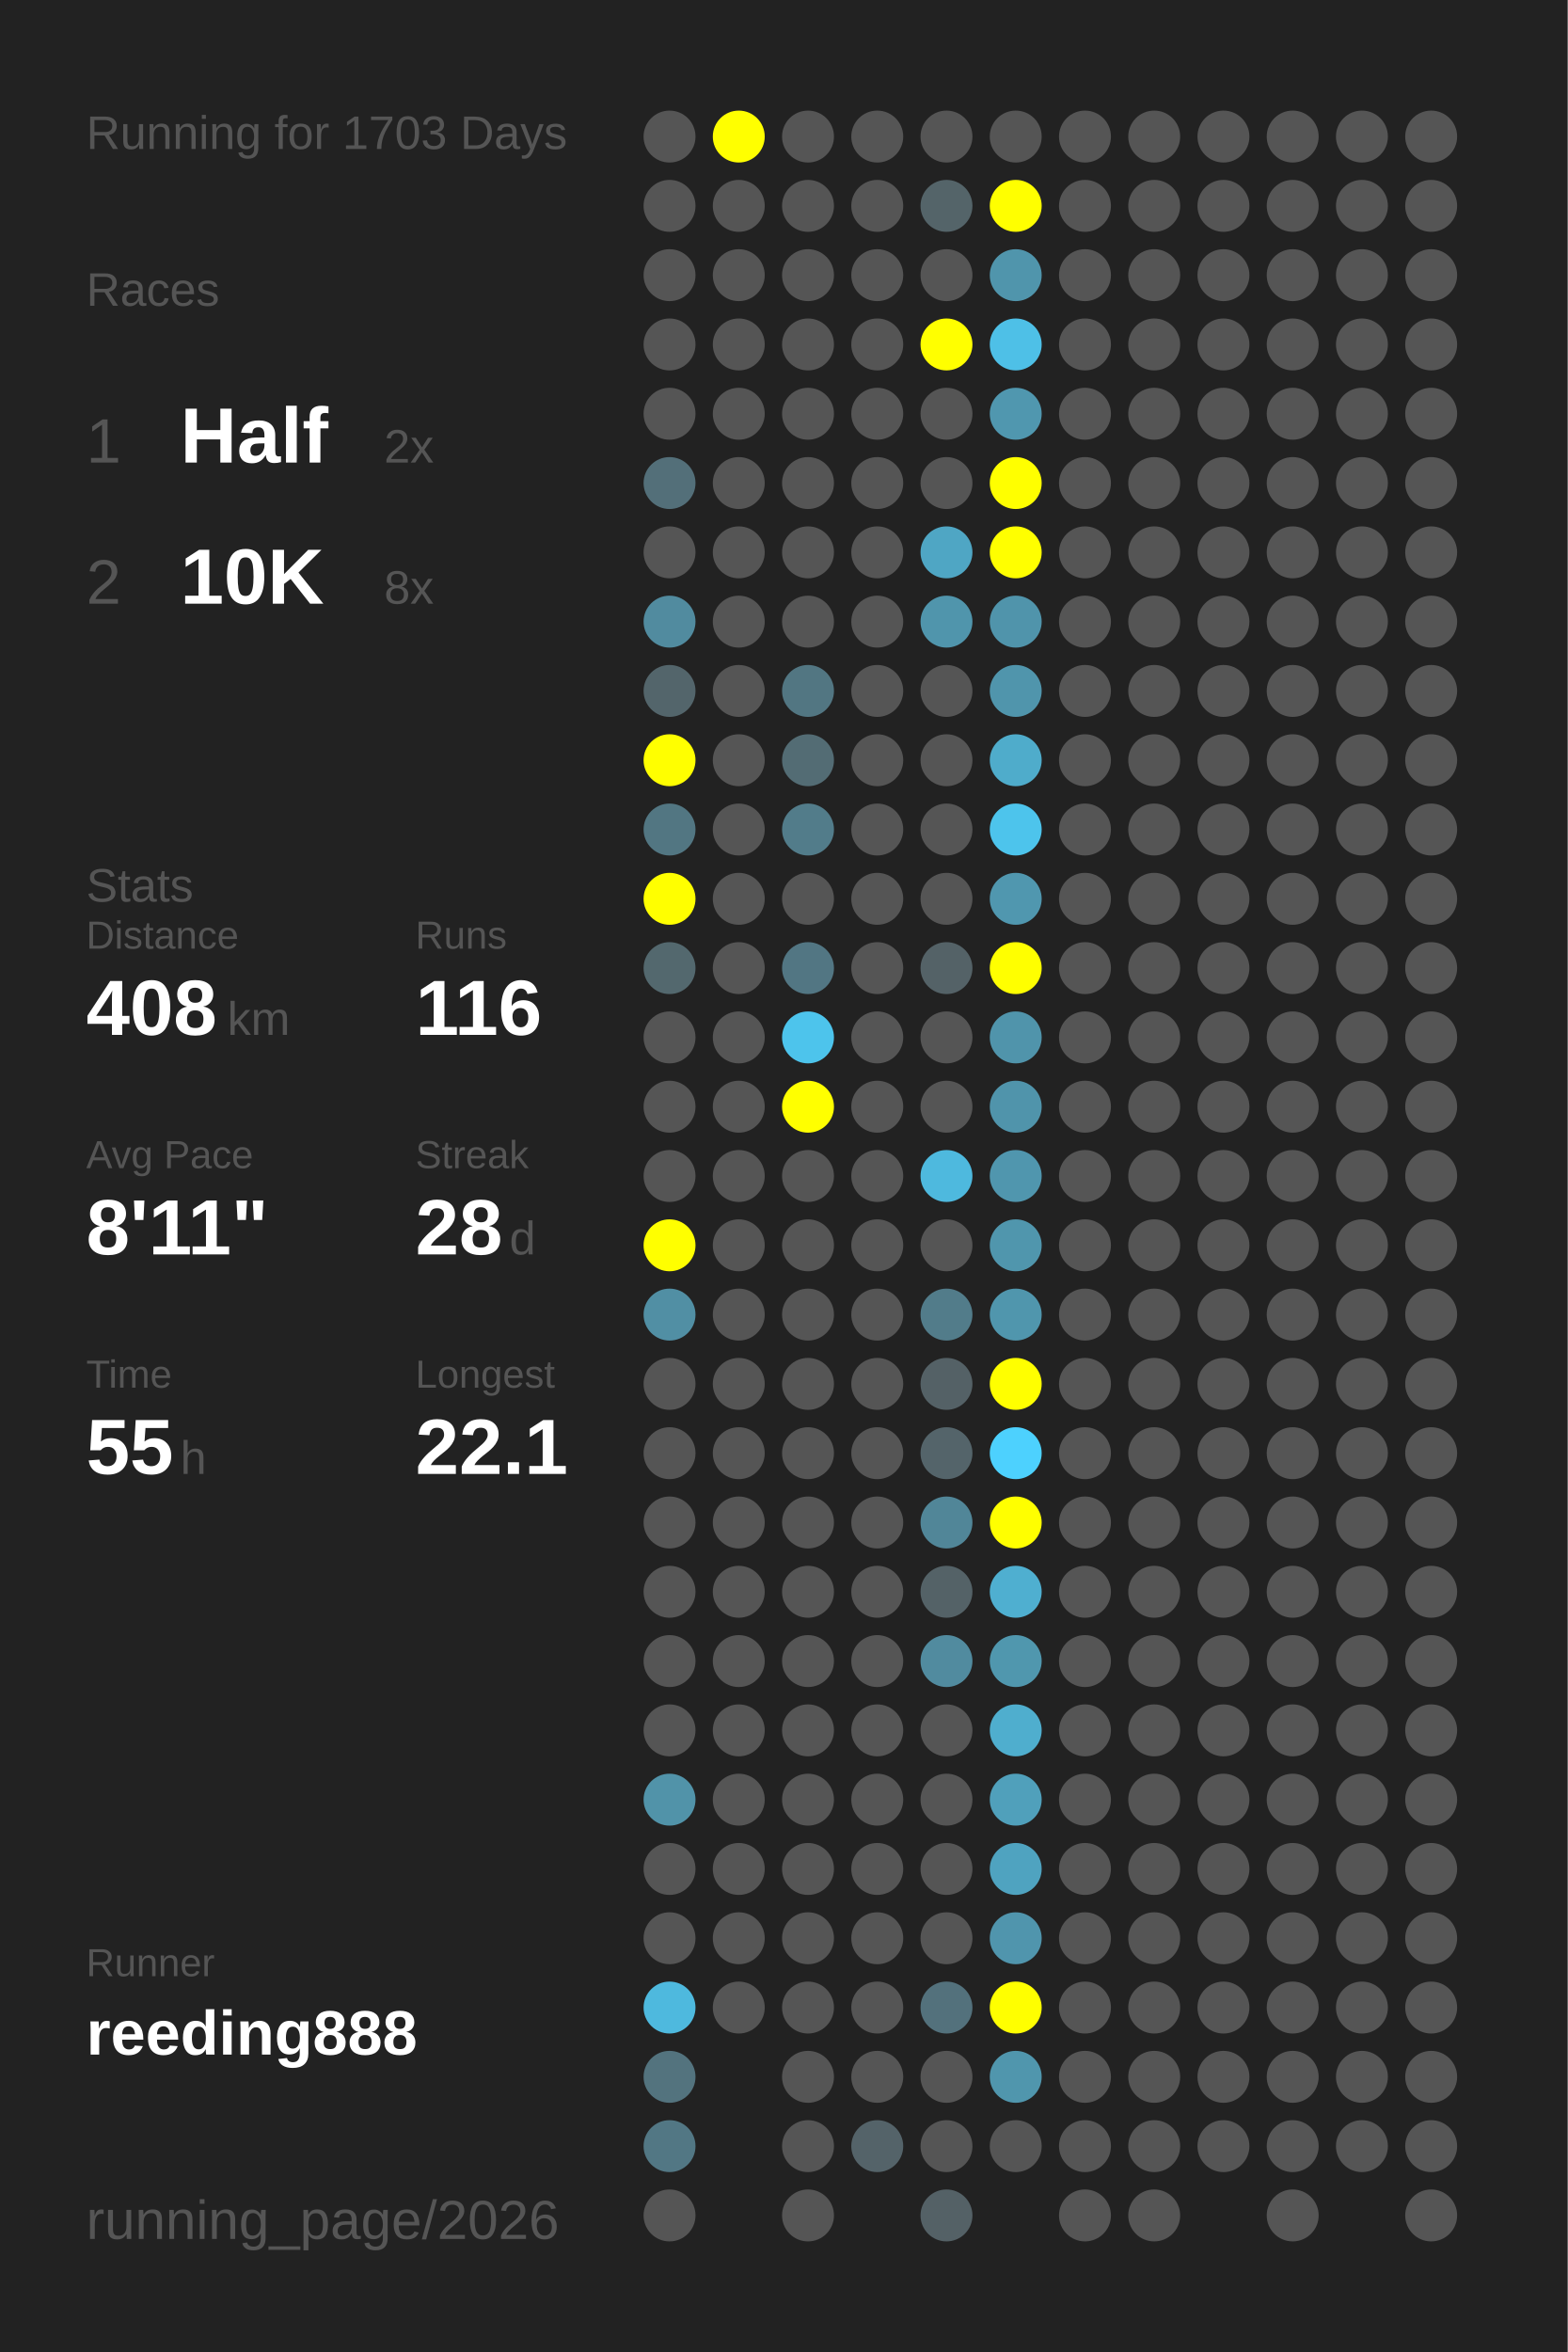
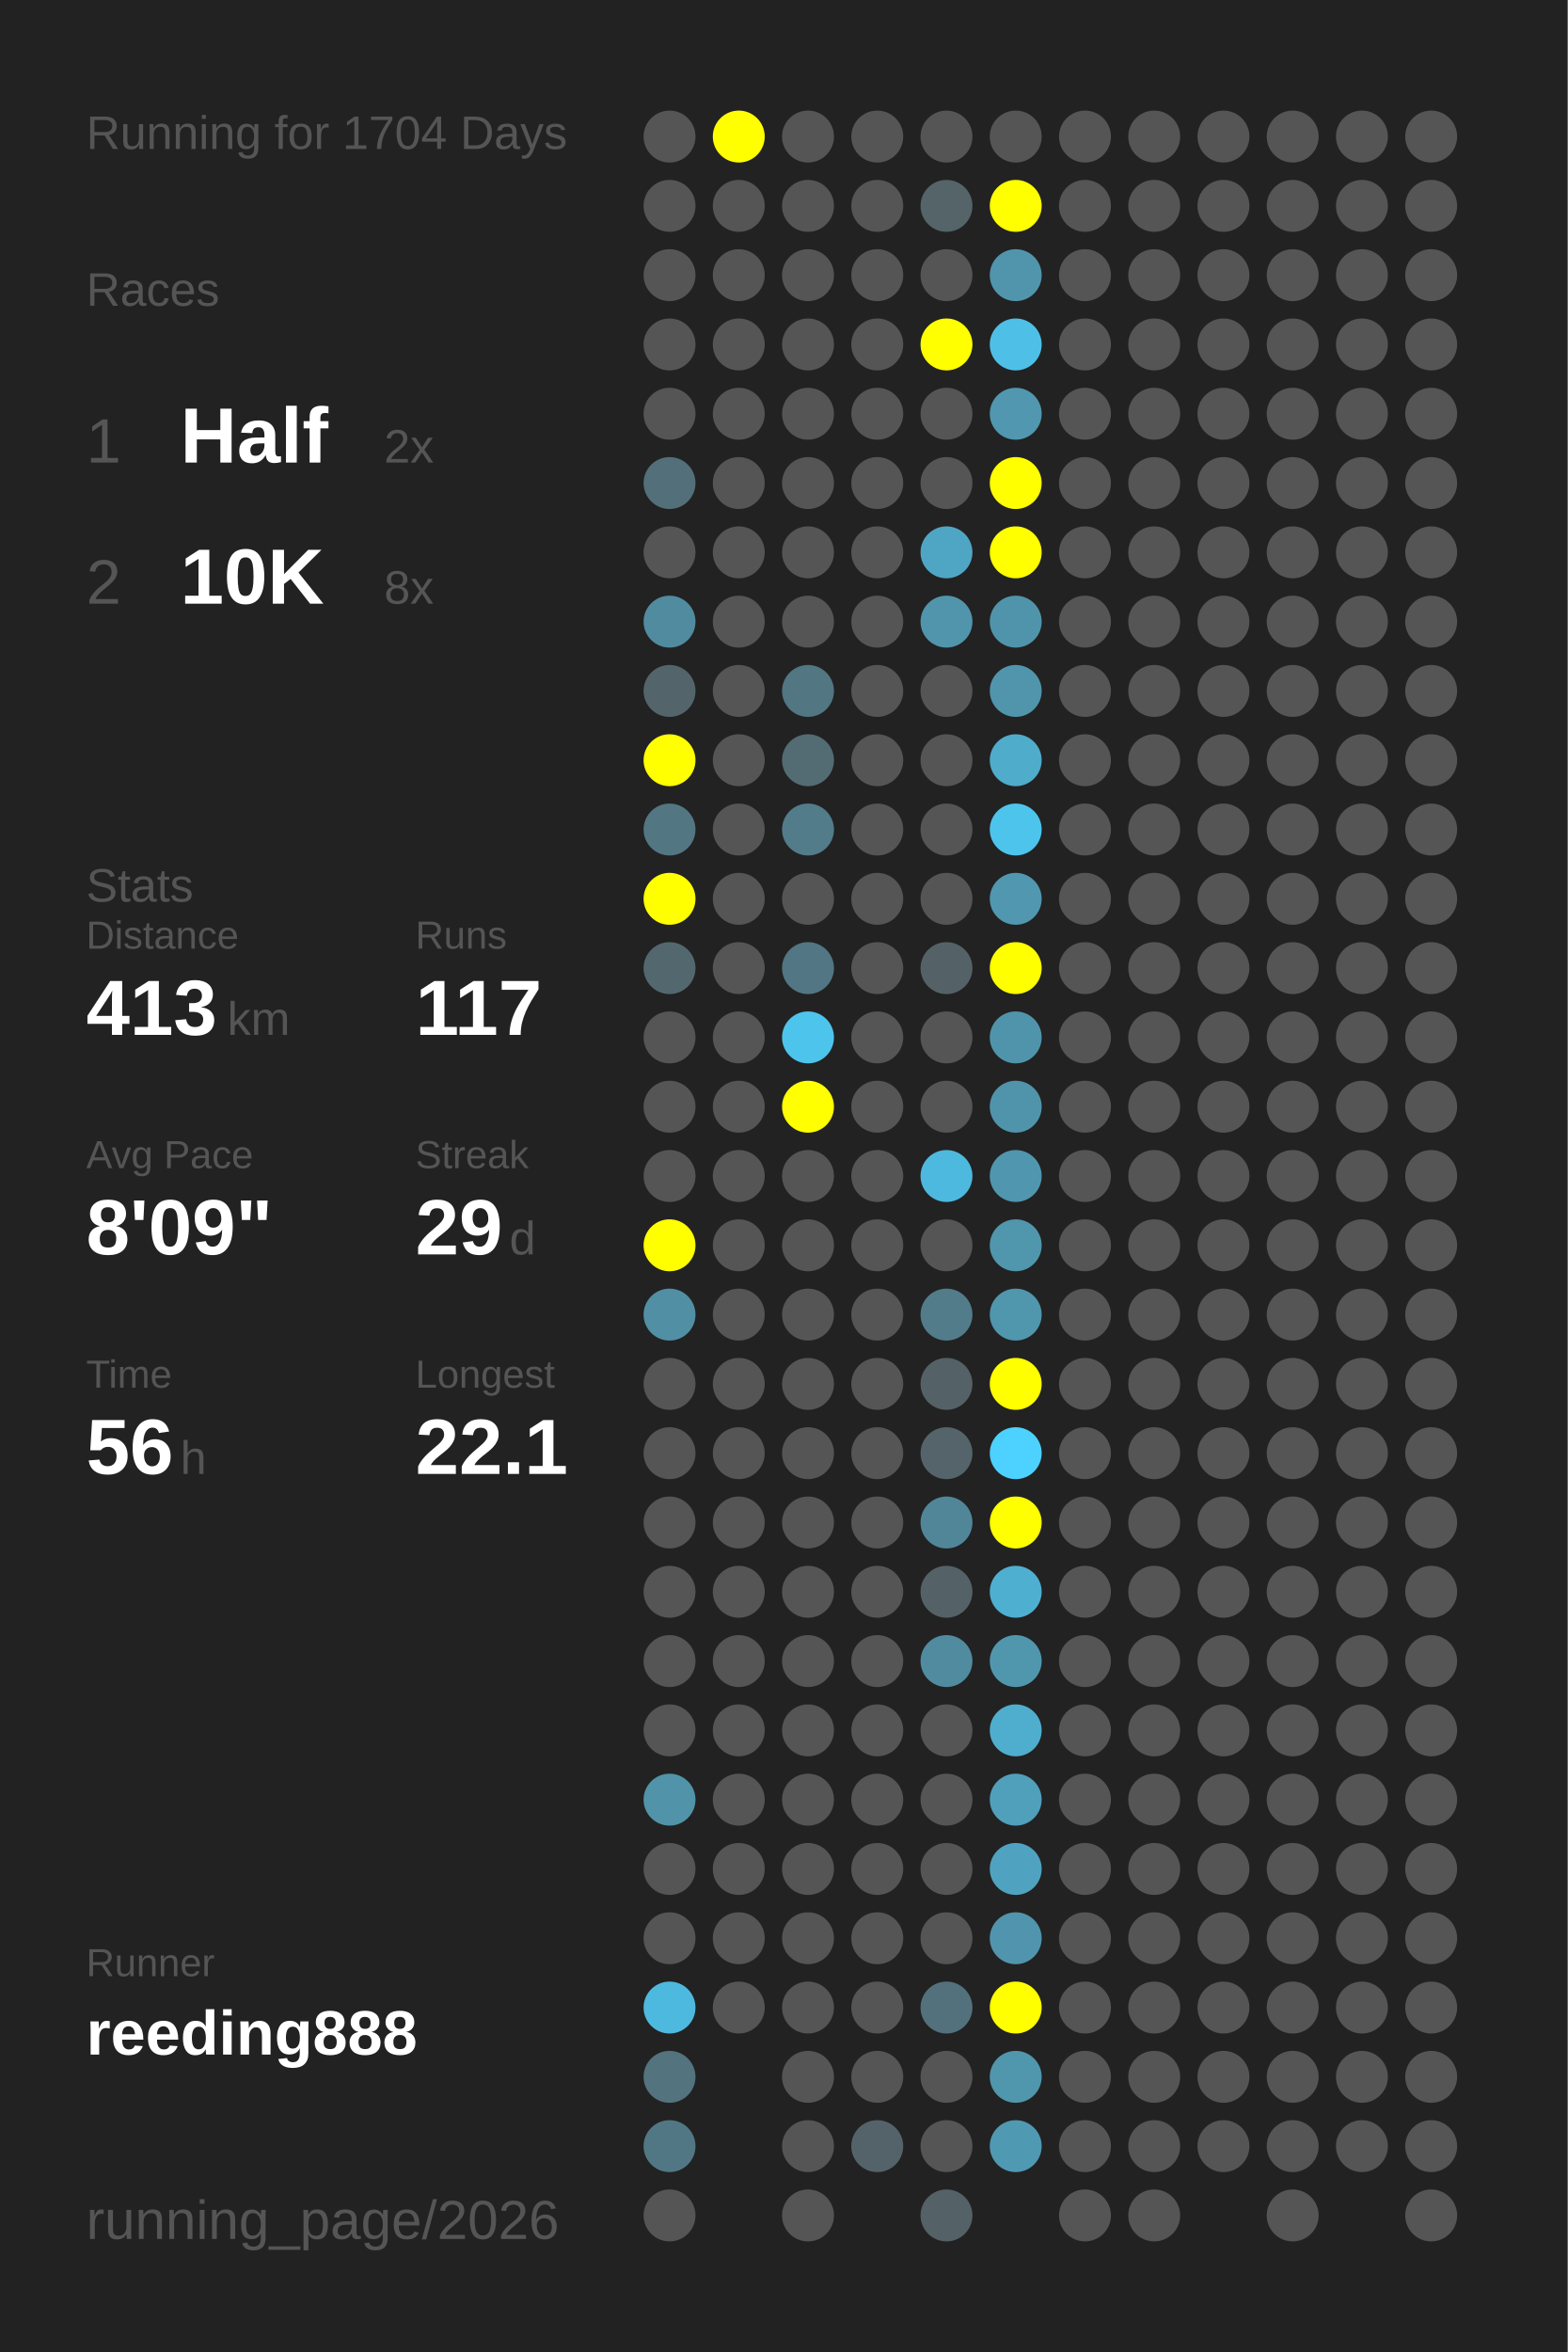
<svg xmlns="http://www.w3.org/2000/svg" baseProfile="full" height="300mm" version="1.1" viewBox="0,0,200,300" width="200mm">
  <defs />
  <rect fill="#222222" height="300" width="200" x="0" y="0" />
-   <text fill="#555555" style="font-size:6px; font-family:Arial;" x="11" y="19">Running for 1703 Days</text>
+   <text fill="#555555" style="font-size:6px; font-family:Arial;" x="11" y="19">Running for 1704 Days</text>
  <text fill="#555555" style="font-size:6px; font-family:Arial;" x="11" y="39">Races</text>
  <text fill="#555555" style="font-size:8px; font-family:Arial;" x="11" y="59">1</text>
  <text fill="#FFFFFF" style="font-size:10px; font-family:Arial; font-weight:bold;" x="23" y="59">Half</text>
  <text fill="#555555" style="font-size:6px; font-family:Arial;" x="49" y="59">2x</text>
  <text fill="#555555" style="font-size:8px; font-family:Arial;" x="11" y="77">2</text>
  <text fill="#FFFFFF" style="font-size:10px; font-family:Arial; font-weight:bold;" x="23" y="77">10K</text>
  <text fill="#555555" style="font-size:6px; font-family:Arial;" x="49" y="77">8x</text>
  <text fill="#555555" style="font-size:6px; font-family:Arial;" x="11" y="115">Stats</text>
  <text fill="#555555" style="font-size:5px; font-family:Arial;" x="11" y="121">Distance</text>
-   <text fill="#FFFFFF" style="font-size:10px; font-family:Arial; font-weight:bold;" x="11" y="132">408</text>
+   <text fill="#FFFFFF" style="font-size:10px; font-family:Arial; font-weight:bold;" x="11" y="132">413</text>
  <text fill="#555555" style="font-size:6px; font-family:Arial;" x="29" y="132">km</text>
  <text fill="#555555" style="font-size:5px; font-family:Arial;" x="53" y="121">Runs</text>
-   <text fill="#FFFFFF" style="font-size:10px; font-family:Arial; font-weight:bold;" x="53" y="132">116</text>
+   <text fill="#FFFFFF" style="font-size:10px; font-family:Arial; font-weight:bold;" x="53" y="132">117</text>
  <text fill="#555555" style="font-size:5px; font-family:Arial;" x="11" y="149">Avg Pace</text>
-   <text fill="#FFFFFF" style="font-size:10px; font-family:Arial; font-weight:bold;" x="11" y="160">8'11"</text>
+   <text fill="#FFFFFF" style="font-size:10px; font-family:Arial; font-weight:bold;" x="11" y="160">8'09"</text>
  <text fill="#555555" style="font-size:5px; font-family:Arial;" x="53" y="149">Streak</text>
-   <text fill="#FFFFFF" style="font-size:10px; font-family:Arial; font-weight:bold;" x="53" y="160">28</text>
+   <text fill="#FFFFFF" style="font-size:10px; font-family:Arial; font-weight:bold;" x="53" y="160">29</text>
  <text fill="#555555" style="font-size:6px; font-family:Arial;" x="65" y="160">d</text>
  <text fill="#555555" style="font-size:5px; font-family:Arial;" x="11" y="177">Time</text>
-   <text fill="#FFFFFF" style="font-size:10px; font-family:Arial; font-weight:bold;" x="11" y="188">55</text>
+   <text fill="#FFFFFF" style="font-size:10px; font-family:Arial; font-weight:bold;" x="11" y="188">56</text>
  <text fill="#555555" style="font-size:6px; font-family:Arial;" x="23" y="188">h</text>
  <text fill="#555555" style="font-size:5px; font-family:Arial;" x="53" y="177">Longest</text>
  <text fill="#FFFFFF" style="font-size:10px; font-family:Arial; font-weight:bold;" x="53" y="188">22.1</text>
  <text fill="#555555" style="font-size:5px; font-family:Arial;" x="11" y="252.065">Runner</text>
  <text fill="#FFFFFF" style="font-size:8px; font-family:Arial; font-weight:bold;" x="11" y="262.065">reeding888</text>
  <text fill="#555555" style="font-size:7px; font-family:Arial;" x="11" y="285.581">running_page/2026</text>
  <circle cx="85.417" cy="17.419" fill="#555555" r="3.312" />
  <circle cx="85.417" cy="26.258" fill="#555555" r="3.312" />
  <circle cx="85.417" cy="35.097" fill="#555555" r="3.312" />
  <circle cx="85.417" cy="43.935" fill="#555555" r="3.312" />
  <circle cx="85.417" cy="52.774" fill="#555555" r="3.312" />
  <circle cx="85.417" cy="61.613" fill="#536f79" r="3.312" />
  <circle cx="85.417" cy="70.452" fill="#555555" r="3.312" />
  <circle cx="85.417" cy="79.29" fill="#518b9f" r="3.312" />
  <circle cx="85.417" cy="88.129" fill="#53656b" r="3.312" />
  <circle cx="85.417" cy="96.968" fill="#FFFF00" r="3.312" />
  <circle cx="85.417" cy="105.806" fill="#527682" r="3.312" />
  <circle cx="85.417" cy="114.645" fill="#FFFF00" r="3.312" />
  <circle cx="85.417" cy="123.484" fill="#53686e" r="3.312" />
  <circle cx="85.417" cy="132.323" fill="#555555" r="3.312" />
  <circle cx="85.417" cy="141.161" fill="#555555" r="3.312" />
  <circle cx="85.417" cy="150" fill="#555555" r="3.312" />
  <circle cx="85.417" cy="158.839" fill="#FFFF00" r="3.312" />
  <circle cx="85.417" cy="167.677" fill="#518fa4" r="3.312" />
  <circle cx="85.417" cy="176.516" fill="#555555" r="3.312" />
  <circle cx="85.417" cy="185.355" fill="#555555" r="3.312" />
  <circle cx="85.417" cy="194.194" fill="#555555" r="3.312" />
  <circle cx="85.417" cy="203.032" fill="#555555" r="3.312" />
  <circle cx="85.417" cy="211.871" fill="#555555" r="3.312" />
  <circle cx="85.417" cy="220.71" fill="#555555" r="3.312" />
  <circle cx="85.417" cy="229.548" fill="#5193a9" r="3.312" />
  <circle cx="85.417" cy="238.387" fill="#555555" r="3.312" />
  <circle cx="85.417" cy="247.226" fill="#555555" r="3.312" />
  <circle cx="85.417" cy="256.065" fill="#4eb9de" r="3.312" />
  <circle cx="85.417" cy="264.903" fill="#53737e" r="3.312" />
  <circle cx="85.417" cy="273.742" fill="#527784" r="3.312" />
  <circle cx="85.417" cy="282.581" fill="#555555" r="3.312" />
  <circle cx="94.25" cy="17.419" fill="#FFFF00" r="3.312" />
  <circle cx="94.25" cy="26.258" fill="#555555" r="3.312" />
  <circle cx="94.25" cy="35.097" fill="#555555" r="3.312" />
  <circle cx="94.25" cy="43.935" fill="#555555" r="3.312" />
  <circle cx="94.25" cy="52.774" fill="#555555" r="3.312" />
  <circle cx="94.25" cy="61.613" fill="#555555" r="3.312" />
  <circle cx="94.25" cy="70.452" fill="#555555" r="3.312" />
  <circle cx="94.25" cy="79.29" fill="#555555" r="3.312" />
  <circle cx="94.25" cy="88.129" fill="#555555" r="3.312" />
  <circle cx="94.25" cy="96.968" fill="#555555" r="3.312" />
  <circle cx="94.25" cy="105.806" fill="#555555" r="3.312" />
  <circle cx="94.25" cy="114.645" fill="#555555" r="3.312" />
  <circle cx="94.25" cy="123.484" fill="#555555" r="3.312" />
  <circle cx="94.25" cy="132.323" fill="#555555" r="3.312" />
  <circle cx="94.25" cy="141.161" fill="#555555" r="3.312" />
  <circle cx="94.25" cy="150" fill="#555555" r="3.312" />
  <circle cx="94.25" cy="158.839" fill="#555555" r="3.312" />
  <circle cx="94.25" cy="167.677" fill="#555555" r="3.312" />
  <circle cx="94.25" cy="176.516" fill="#555555" r="3.312" />
  <circle cx="94.25" cy="185.355" fill="#555555" r="3.312" />
  <circle cx="94.25" cy="194.194" fill="#555555" r="3.312" />
  <circle cx="94.25" cy="203.032" fill="#555555" r="3.312" />
  <circle cx="94.25" cy="211.871" fill="#555555" r="3.312" />
  <circle cx="94.25" cy="220.71" fill="#555555" r="3.312" />
  <circle cx="94.25" cy="229.548" fill="#555555" r="3.312" />
  <circle cx="94.25" cy="238.387" fill="#555555" r="3.312" />
  <circle cx="94.25" cy="247.226" fill="#555555" r="3.312" />
  <circle cx="94.25" cy="256.065" fill="#555555" r="3.312" />
  <circle cx="103.083" cy="17.419" fill="#555555" r="3.312" />
  <circle cx="103.083" cy="26.258" fill="#555555" r="3.312" />
  <circle cx="103.083" cy="35.097" fill="#555555" r="3.312" />
  <circle cx="103.083" cy="43.935" fill="#555555" r="3.312" />
  <circle cx="103.083" cy="52.774" fill="#555555" r="3.312" />
  <circle cx="103.083" cy="61.613" fill="#555555" r="3.312" />
  <circle cx="103.083" cy="70.452" fill="#555555" r="3.312" />
  <circle cx="103.083" cy="79.29" fill="#555555" r="3.312" />
  <circle cx="103.083" cy="88.129" fill="#527682" r="3.312" />
  <circle cx="103.083" cy="96.968" fill="#536c74" r="3.312" />
  <circle cx="103.083" cy="105.806" fill="#527c8a" r="3.312" />
  <circle cx="103.083" cy="114.645" fill="#555555" r="3.312" />
  <circle cx="103.083" cy="123.484" fill="#527683" r="3.312" />
  <circle cx="103.083" cy="132.323" fill="#4dc4ec" r="3.312" />
  <circle cx="103.083" cy="141.161" fill="#FFFF00" r="3.312" />
  <circle cx="103.083" cy="150" fill="#555555" r="3.312" />
  <circle cx="103.083" cy="158.839" fill="#555555" r="3.312" />
  <circle cx="103.083" cy="167.677" fill="#555555" r="3.312" />
  <circle cx="103.083" cy="176.516" fill="#555555" r="3.312" />
  <circle cx="103.083" cy="185.355" fill="#555555" r="3.312" />
  <circle cx="103.083" cy="194.194" fill="#555555" r="3.312" />
  <circle cx="103.083" cy="203.032" fill="#555555" r="3.312" />
  <circle cx="103.083" cy="211.871" fill="#555555" r="3.312" />
  <circle cx="103.083" cy="220.71" fill="#555555" r="3.312" />
  <circle cx="103.083" cy="229.548" fill="#555555" r="3.312" />
  <circle cx="103.083" cy="238.387" fill="#555555" r="3.312" />
  <circle cx="103.083" cy="247.226" fill="#555555" r="3.312" />
  <circle cx="103.083" cy="256.065" fill="#555555" r="3.312" />
  <circle cx="103.083" cy="264.903" fill="#555555" r="3.312" />
  <circle cx="103.083" cy="273.742" fill="#555555" r="3.312" />
  <circle cx="103.083" cy="282.581" fill="#555555" r="3.312" />
  <circle cx="111.917" cy="17.419" fill="#555555" r="3.312" />
  <circle cx="111.917" cy="26.258" fill="#555555" r="3.312" />
  <circle cx="111.917" cy="35.097" fill="#555555" r="3.312" />
  <circle cx="111.917" cy="43.935" fill="#555555" r="3.312" />
  <circle cx="111.917" cy="52.774" fill="#555555" r="3.312" />
  <circle cx="111.917" cy="61.613" fill="#555555" r="3.312" />
  <circle cx="111.917" cy="70.452" fill="#555555" r="3.312" />
  <circle cx="111.917" cy="79.29" fill="#555555" r="3.312" />
  <circle cx="111.917" cy="88.129" fill="#555555" r="3.312" />
  <circle cx="111.917" cy="96.968" fill="#555555" r="3.312" />
  <circle cx="111.917" cy="105.806" fill="#555555" r="3.312" />
  <circle cx="111.917" cy="114.645" fill="#555555" r="3.312" />
  <circle cx="111.917" cy="123.484" fill="#555555" r="3.312" />
  <circle cx="111.917" cy="132.323" fill="#555555" r="3.312" />
  <circle cx="111.917" cy="141.161" fill="#555555" r="3.312" />
  <circle cx="111.917" cy="150" fill="#555555" r="3.312" />
  <circle cx="111.917" cy="158.839" fill="#555555" r="3.312" />
  <circle cx="111.917" cy="167.677" fill="#555555" r="3.312" />
  <circle cx="111.917" cy="176.516" fill="#555555" r="3.312" />
  <circle cx="111.917" cy="185.355" fill="#555555" r="3.312" />
  <circle cx="111.917" cy="194.194" fill="#555555" r="3.312" />
  <circle cx="111.917" cy="203.032" fill="#555555" r="3.312" />
  <circle cx="111.917" cy="211.871" fill="#555555" r="3.312" />
  <circle cx="111.917" cy="220.71" fill="#555555" r="3.312" />
  <circle cx="111.917" cy="229.548" fill="#555555" r="3.312" />
  <circle cx="111.917" cy="238.387" fill="#555555" r="3.312" />
  <circle cx="111.917" cy="247.226" fill="#555555" r="3.312" />
  <circle cx="111.917" cy="256.065" fill="#555555" r="3.312" />
  <circle cx="111.917" cy="264.903" fill="#555555" r="3.312" />
  <circle cx="111.917" cy="273.742" fill="#546369" r="3.312" />
  <circle cx="120.75" cy="17.419" fill="#555555" r="3.312" />
  <circle cx="120.75" cy="26.258" fill="#546469" r="3.312" />
  <circle cx="120.75" cy="35.097" fill="#555555" r="3.312" />
  <circle cx="120.75" cy="43.935" fill="#FFFF00" r="3.312" />
  <circle cx="120.75" cy="52.774" fill="#555555" r="3.312" />
  <circle cx="120.75" cy="61.613" fill="#555555" r="3.312" />
  <circle cx="120.75" cy="70.452" fill="#4fa6c4" r="3.312" />
  <circle cx="120.75" cy="79.29" fill="#5095ac" r="3.312" />
  <circle cx="120.75" cy="88.129" fill="#555555" r="3.312" />
  <circle cx="120.75" cy="96.968" fill="#555555" r="3.312" />
  <circle cx="120.75" cy="105.806" fill="#555555" r="3.312" />
  <circle cx="120.75" cy="114.645" fill="#555555" r="3.312" />
  <circle cx="120.75" cy="123.484" fill="#546267" r="3.312" />
  <circle cx="120.75" cy="132.323" fill="#555555" r="3.312" />
  <circle cx="120.75" cy="141.161" fill="#555555" r="3.312" />
  <circle cx="120.75" cy="150" fill="#4eb9de" r="3.312" />
  <circle cx="120.75" cy="158.839" fill="#555555" r="3.312" />
  <circle cx="120.75" cy="167.677" fill="#527c8a" r="3.312" />
  <circle cx="120.75" cy="176.516" fill="#546166" r="3.312" />
  <circle cx="120.75" cy="185.355" fill="#54646a" r="3.312" />
  <circle cx="120.75" cy="194.194" fill="#518698" r="3.312" />
  <circle cx="120.75" cy="203.032" fill="#546267" r="3.312" />
  <circle cx="120.75" cy="211.871" fill="#518b9f" r="3.312" />
  <circle cx="120.75" cy="220.71" fill="#555555" r="3.312" />
  <circle cx="120.75" cy="229.548" fill="#555555" r="3.312" />
  <circle cx="120.75" cy="238.387" fill="#555555" r="3.312" />
  <circle cx="120.75" cy="247.226" fill="#555555" r="3.312" />
  <circle cx="120.75" cy="256.065" fill="#53717c" r="3.312" />
  <circle cx="120.75" cy="264.903" fill="#555555" r="3.312" />
  <circle cx="120.75" cy="273.742" fill="#555555" r="3.312" />
  <circle cx="120.75" cy="282.581" fill="#546166" r="3.312" />
  <circle cx="129.583" cy="17.419" fill="#555555" r="3.312" />
  <circle cx="129.583" cy="26.258" fill="#FFFF00" r="3.312" />
  <circle cx="129.583" cy="35.097" fill="#5095ac" r="3.312" />
  <circle cx="129.583" cy="43.935" fill="#4ec0e7" r="3.312" />
  <circle cx="129.583" cy="52.774" fill="#5097af" r="3.312" />
  <circle cx="129.583" cy="61.613" fill="#FFFF00" r="3.312" />
  <circle cx="129.583" cy="70.452" fill="#FFFF00" r="3.312" />
  <circle cx="129.583" cy="79.29" fill="#5094ab" r="3.312" />
  <circle cx="129.583" cy="88.129" fill="#5095ac" r="3.312" />
  <circle cx="129.583" cy="96.968" fill="#4faccb" r="3.312" />
  <circle cx="129.583" cy="105.806" fill="#4dc4ec" r="3.312" />
  <circle cx="129.583" cy="114.645" fill="#5097af" r="3.312" />
  <circle cx="129.583" cy="123.484" fill="#FFFF00" r="3.312" />
  <circle cx="129.583" cy="132.323" fill="#5094ab" r="3.312" />
  <circle cx="129.583" cy="141.161" fill="#5094ab" r="3.312" />
  <circle cx="129.583" cy="150" fill="#5096ae" r="3.312" />
  <circle cx="129.583" cy="158.839" fill="#5096ad" r="3.312" />
  <circle cx="129.583" cy="167.677" fill="#5096ad" r="3.312" />
  <circle cx="129.583" cy="176.516" fill="#FFFF00" r="3.312" />
  <circle cx="129.583" cy="185.355" fill="#4dd1fe" r="3.312" />
  <circle cx="129.583" cy="194.194" fill="#FFFF00" r="3.312" />
  <circle cx="129.583" cy="203.032" fill="#4fafd0" r="3.312" />
  <circle cx="129.583" cy="211.871" fill="#5097ae" r="3.312" />
  <circle cx="129.583" cy="220.71" fill="#4faece" r="3.312" />
  <circle cx="129.583" cy="229.548" fill="#50a0bb" r="3.312" />
  <circle cx="129.583" cy="238.387" fill="#4fa3c0" r="3.312" />
  <circle cx="129.583" cy="247.226" fill="#5095ad" r="3.312" />
  <circle cx="129.583" cy="256.065" fill="#FFFF00" r="3.312" />
  <circle cx="129.583" cy="264.903" fill="#5096ad" r="3.312" />
-   <circle cx="129.583" cy="273.742" fill="#555555" r="3.312" />
+   <circle cx="129.583" cy="273.742" fill="#5099b2" r="3.312" />
  <circle cx="138.417" cy="17.419" fill="#555555" r="3.312" />
  <circle cx="138.417" cy="26.258" fill="#555555" r="3.312" />
  <circle cx="138.417" cy="35.097" fill="#555555" r="3.312" />
  <circle cx="138.417" cy="43.935" fill="#555555" r="3.312" />
  <circle cx="138.417" cy="52.774" fill="#555555" r="3.312" />
  <circle cx="138.417" cy="61.613" fill="#555555" r="3.312" />
  <circle cx="138.417" cy="70.452" fill="#555555" r="3.312" />
  <circle cx="138.417" cy="79.29" fill="#555555" r="3.312" />
  <circle cx="138.417" cy="88.129" fill="#555555" r="3.312" />
  <circle cx="138.417" cy="96.968" fill="#555555" r="3.312" />
  <circle cx="138.417" cy="105.806" fill="#555555" r="3.312" />
  <circle cx="138.417" cy="114.645" fill="#555555" r="3.312" />
  <circle cx="138.417" cy="123.484" fill="#555555" r="3.312" />
  <circle cx="138.417" cy="132.323" fill="#555555" r="3.312" />
  <circle cx="138.417" cy="141.161" fill="#555555" r="3.312" />
  <circle cx="138.417" cy="150" fill="#555555" r="3.312" />
  <circle cx="138.417" cy="158.839" fill="#555555" r="3.312" />
  <circle cx="138.417" cy="167.677" fill="#555555" r="3.312" />
  <circle cx="138.417" cy="176.516" fill="#555555" r="3.312" />
  <circle cx="138.417" cy="185.355" fill="#555555" r="3.312" />
  <circle cx="138.417" cy="194.194" fill="#555555" r="3.312" />
  <circle cx="138.417" cy="203.032" fill="#555555" r="3.312" />
  <circle cx="138.417" cy="211.871" fill="#555555" r="3.312" />
  <circle cx="138.417" cy="220.71" fill="#555555" r="3.312" />
  <circle cx="138.417" cy="229.548" fill="#555555" r="3.312" />
  <circle cx="138.417" cy="238.387" fill="#555555" r="3.312" />
  <circle cx="138.417" cy="247.226" fill="#555555" r="3.312" />
  <circle cx="138.417" cy="256.065" fill="#555555" r="3.312" />
  <circle cx="138.417" cy="264.903" fill="#555555" r="3.312" />
  <circle cx="138.417" cy="273.742" fill="#555555" r="3.312" />
  <circle cx="138.417" cy="282.581" fill="#555555" r="3.312" />
  <circle cx="147.25" cy="17.419" fill="#555555" r="3.312" />
  <circle cx="147.25" cy="26.258" fill="#555555" r="3.312" />
  <circle cx="147.25" cy="35.097" fill="#555555" r="3.312" />
  <circle cx="147.25" cy="43.935" fill="#555555" r="3.312" />
  <circle cx="147.25" cy="52.774" fill="#555555" r="3.312" />
  <circle cx="147.25" cy="61.613" fill="#555555" r="3.312" />
  <circle cx="147.25" cy="70.452" fill="#555555" r="3.312" />
  <circle cx="147.25" cy="79.29" fill="#555555" r="3.312" />
  <circle cx="147.25" cy="88.129" fill="#555555" r="3.312" />
  <circle cx="147.25" cy="96.968" fill="#555555" r="3.312" />
  <circle cx="147.25" cy="105.806" fill="#555555" r="3.312" />
  <circle cx="147.25" cy="114.645" fill="#555555" r="3.312" />
  <circle cx="147.25" cy="123.484" fill="#555555" r="3.312" />
  <circle cx="147.25" cy="132.323" fill="#555555" r="3.312" />
  <circle cx="147.25" cy="141.161" fill="#555555" r="3.312" />
  <circle cx="147.25" cy="150" fill="#555555" r="3.312" />
  <circle cx="147.25" cy="158.839" fill="#555555" r="3.312" />
  <circle cx="147.25" cy="167.677" fill="#555555" r="3.312" />
  <circle cx="147.25" cy="176.516" fill="#555555" r="3.312" />
  <circle cx="147.25" cy="185.355" fill="#555555" r="3.312" />
  <circle cx="147.25" cy="194.194" fill="#555555" r="3.312" />
  <circle cx="147.25" cy="203.032" fill="#555555" r="3.312" />
  <circle cx="147.25" cy="211.871" fill="#555555" r="3.312" />
  <circle cx="147.25" cy="220.71" fill="#555555" r="3.312" />
  <circle cx="147.25" cy="229.548" fill="#555555" r="3.312" />
  <circle cx="147.25" cy="238.387" fill="#555555" r="3.312" />
  <circle cx="147.25" cy="247.226" fill="#555555" r="3.312" />
  <circle cx="147.25" cy="256.065" fill="#555555" r="3.312" />
  <circle cx="147.25" cy="264.903" fill="#555555" r="3.312" />
  <circle cx="147.25" cy="273.742" fill="#555555" r="3.312" />
  <circle cx="147.25" cy="282.581" fill="#555555" r="3.312" />
  <circle cx="156.083" cy="17.419" fill="#555555" r="3.312" />
  <circle cx="156.083" cy="26.258" fill="#555555" r="3.312" />
  <circle cx="156.083" cy="35.097" fill="#555555" r="3.312" />
  <circle cx="156.083" cy="43.935" fill="#555555" r="3.312" />
  <circle cx="156.083" cy="52.774" fill="#555555" r="3.312" />
  <circle cx="156.083" cy="61.613" fill="#555555" r="3.312" />
  <circle cx="156.083" cy="70.452" fill="#555555" r="3.312" />
  <circle cx="156.083" cy="79.29" fill="#555555" r="3.312" />
  <circle cx="156.083" cy="88.129" fill="#555555" r="3.312" />
  <circle cx="156.083" cy="96.968" fill="#555555" r="3.312" />
  <circle cx="156.083" cy="105.806" fill="#555555" r="3.312" />
  <circle cx="156.083" cy="114.645" fill="#555555" r="3.312" />
  <circle cx="156.083" cy="123.484" fill="#555555" r="3.312" />
  <circle cx="156.083" cy="132.323" fill="#555555" r="3.312" />
  <circle cx="156.083" cy="141.161" fill="#555555" r="3.312" />
  <circle cx="156.083" cy="150" fill="#555555" r="3.312" />
  <circle cx="156.083" cy="158.839" fill="#555555" r="3.312" />
  <circle cx="156.083" cy="167.677" fill="#555555" r="3.312" />
  <circle cx="156.083" cy="176.516" fill="#555555" r="3.312" />
  <circle cx="156.083" cy="185.355" fill="#555555" r="3.312" />
  <circle cx="156.083" cy="194.194" fill="#555555" r="3.312" />
  <circle cx="156.083" cy="203.032" fill="#555555" r="3.312" />
  <circle cx="156.083" cy="211.871" fill="#555555" r="3.312" />
  <circle cx="156.083" cy="220.71" fill="#555555" r="3.312" />
  <circle cx="156.083" cy="229.548" fill="#555555" r="3.312" />
  <circle cx="156.083" cy="238.387" fill="#555555" r="3.312" />
  <circle cx="156.083" cy="247.226" fill="#555555" r="3.312" />
  <circle cx="156.083" cy="256.065" fill="#555555" r="3.312" />
  <circle cx="156.083" cy="264.903" fill="#555555" r="3.312" />
  <circle cx="156.083" cy="273.742" fill="#555555" r="3.312" />
  <circle cx="164.917" cy="17.419" fill="#555555" r="3.312" />
  <circle cx="164.917" cy="26.258" fill="#555555" r="3.312" />
  <circle cx="164.917" cy="35.097" fill="#555555" r="3.312" />
  <circle cx="164.917" cy="43.935" fill="#555555" r="3.312" />
  <circle cx="164.917" cy="52.774" fill="#555555" r="3.312" />
  <circle cx="164.917" cy="61.613" fill="#555555" r="3.312" />
  <circle cx="164.917" cy="70.452" fill="#555555" r="3.312" />
  <circle cx="164.917" cy="79.29" fill="#555555" r="3.312" />
  <circle cx="164.917" cy="88.129" fill="#555555" r="3.312" />
  <circle cx="164.917" cy="96.968" fill="#555555" r="3.312" />
  <circle cx="164.917" cy="105.806" fill="#555555" r="3.312" />
  <circle cx="164.917" cy="114.645" fill="#555555" r="3.312" />
  <circle cx="164.917" cy="123.484" fill="#555555" r="3.312" />
  <circle cx="164.917" cy="132.323" fill="#555555" r="3.312" />
  <circle cx="164.917" cy="141.161" fill="#555555" r="3.312" />
  <circle cx="164.917" cy="150" fill="#555555" r="3.312" />
  <circle cx="164.917" cy="158.839" fill="#555555" r="3.312" />
  <circle cx="164.917" cy="167.677" fill="#555555" r="3.312" />
  <circle cx="164.917" cy="176.516" fill="#555555" r="3.312" />
  <circle cx="164.917" cy="185.355" fill="#555555" r="3.312" />
  <circle cx="164.917" cy="194.194" fill="#555555" r="3.312" />
  <circle cx="164.917" cy="203.032" fill="#555555" r="3.312" />
  <circle cx="164.917" cy="211.871" fill="#555555" r="3.312" />
  <circle cx="164.917" cy="220.71" fill="#555555" r="3.312" />
  <circle cx="164.917" cy="229.548" fill="#555555" r="3.312" />
  <circle cx="164.917" cy="238.387" fill="#555555" r="3.312" />
  <circle cx="164.917" cy="247.226" fill="#555555" r="3.312" />
  <circle cx="164.917" cy="256.065" fill="#555555" r="3.312" />
  <circle cx="164.917" cy="264.903" fill="#555555" r="3.312" />
  <circle cx="164.917" cy="273.742" fill="#555555" r="3.312" />
  <circle cx="164.917" cy="282.581" fill="#555555" r="3.312" />
  <circle cx="173.75" cy="17.419" fill="#555555" r="3.312" />
  <circle cx="173.75" cy="26.258" fill="#555555" r="3.312" />
  <circle cx="173.75" cy="35.097" fill="#555555" r="3.312" />
  <circle cx="173.75" cy="43.935" fill="#555555" r="3.312" />
  <circle cx="173.75" cy="52.774" fill="#555555" r="3.312" />
  <circle cx="173.75" cy="61.613" fill="#555555" r="3.312" />
  <circle cx="173.75" cy="70.452" fill="#555555" r="3.312" />
  <circle cx="173.75" cy="79.29" fill="#555555" r="3.312" />
  <circle cx="173.75" cy="88.129" fill="#555555" r="3.312" />
  <circle cx="173.75" cy="96.968" fill="#555555" r="3.312" />
  <circle cx="173.75" cy="105.806" fill="#555555" r="3.312" />
  <circle cx="173.75" cy="114.645" fill="#555555" r="3.312" />
  <circle cx="173.75" cy="123.484" fill="#555555" r="3.312" />
  <circle cx="173.75" cy="132.323" fill="#555555" r="3.312" />
  <circle cx="173.75" cy="141.161" fill="#555555" r="3.312" />
  <circle cx="173.75" cy="150" fill="#555555" r="3.312" />
  <circle cx="173.75" cy="158.839" fill="#555555" r="3.312" />
  <circle cx="173.75" cy="167.677" fill="#555555" r="3.312" />
  <circle cx="173.75" cy="176.516" fill="#555555" r="3.312" />
  <circle cx="173.75" cy="185.355" fill="#555555" r="3.312" />
  <circle cx="173.75" cy="194.194" fill="#555555" r="3.312" />
  <circle cx="173.75" cy="203.032" fill="#555555" r="3.312" />
  <circle cx="173.75" cy="211.871" fill="#555555" r="3.312" />
  <circle cx="173.75" cy="220.71" fill="#555555" r="3.312" />
  <circle cx="173.75" cy="229.548" fill="#555555" r="3.312" />
  <circle cx="173.75" cy="238.387" fill="#555555" r="3.312" />
  <circle cx="173.75" cy="247.226" fill="#555555" r="3.312" />
  <circle cx="173.75" cy="256.065" fill="#555555" r="3.312" />
  <circle cx="173.75" cy="264.903" fill="#555555" r="3.312" />
  <circle cx="173.75" cy="273.742" fill="#555555" r="3.312" />
  <circle cx="182.583" cy="17.419" fill="#555555" r="3.312" />
  <circle cx="182.583" cy="26.258" fill="#555555" r="3.312" />
  <circle cx="182.583" cy="35.097" fill="#555555" r="3.312" />
  <circle cx="182.583" cy="43.935" fill="#555555" r="3.312" />
  <circle cx="182.583" cy="52.774" fill="#555555" r="3.312" />
  <circle cx="182.583" cy="61.613" fill="#555555" r="3.312" />
  <circle cx="182.583" cy="70.452" fill="#555555" r="3.312" />
  <circle cx="182.583" cy="79.29" fill="#555555" r="3.312" />
  <circle cx="182.583" cy="88.129" fill="#555555" r="3.312" />
  <circle cx="182.583" cy="96.968" fill="#555555" r="3.312" />
  <circle cx="182.583" cy="105.806" fill="#555555" r="3.312" />
  <circle cx="182.583" cy="114.645" fill="#555555" r="3.312" />
  <circle cx="182.583" cy="123.484" fill="#555555" r="3.312" />
  <circle cx="182.583" cy="132.323" fill="#555555" r="3.312" />
  <circle cx="182.583" cy="141.161" fill="#555555" r="3.312" />
  <circle cx="182.583" cy="150" fill="#555555" r="3.312" />
  <circle cx="182.583" cy="158.839" fill="#555555" r="3.312" />
  <circle cx="182.583" cy="167.677" fill="#555555" r="3.312" />
  <circle cx="182.583" cy="176.516" fill="#555555" r="3.312" />
  <circle cx="182.583" cy="185.355" fill="#555555" r="3.312" />
  <circle cx="182.583" cy="194.194" fill="#555555" r="3.312" />
  <circle cx="182.583" cy="203.032" fill="#555555" r="3.312" />
  <circle cx="182.583" cy="211.871" fill="#555555" r="3.312" />
  <circle cx="182.583" cy="220.71" fill="#555555" r="3.312" />
  <circle cx="182.583" cy="229.548" fill="#555555" r="3.312" />
  <circle cx="182.583" cy="238.387" fill="#555555" r="3.312" />
  <circle cx="182.583" cy="247.226" fill="#555555" r="3.312" />
  <circle cx="182.583" cy="256.065" fill="#555555" r="3.312" />
  <circle cx="182.583" cy="264.903" fill="#555555" r="3.312" />
  <circle cx="182.583" cy="273.742" fill="#555555" r="3.312" />
  <circle cx="182.583" cy="282.581" fill="#555555" r="3.312" />
</svg>
